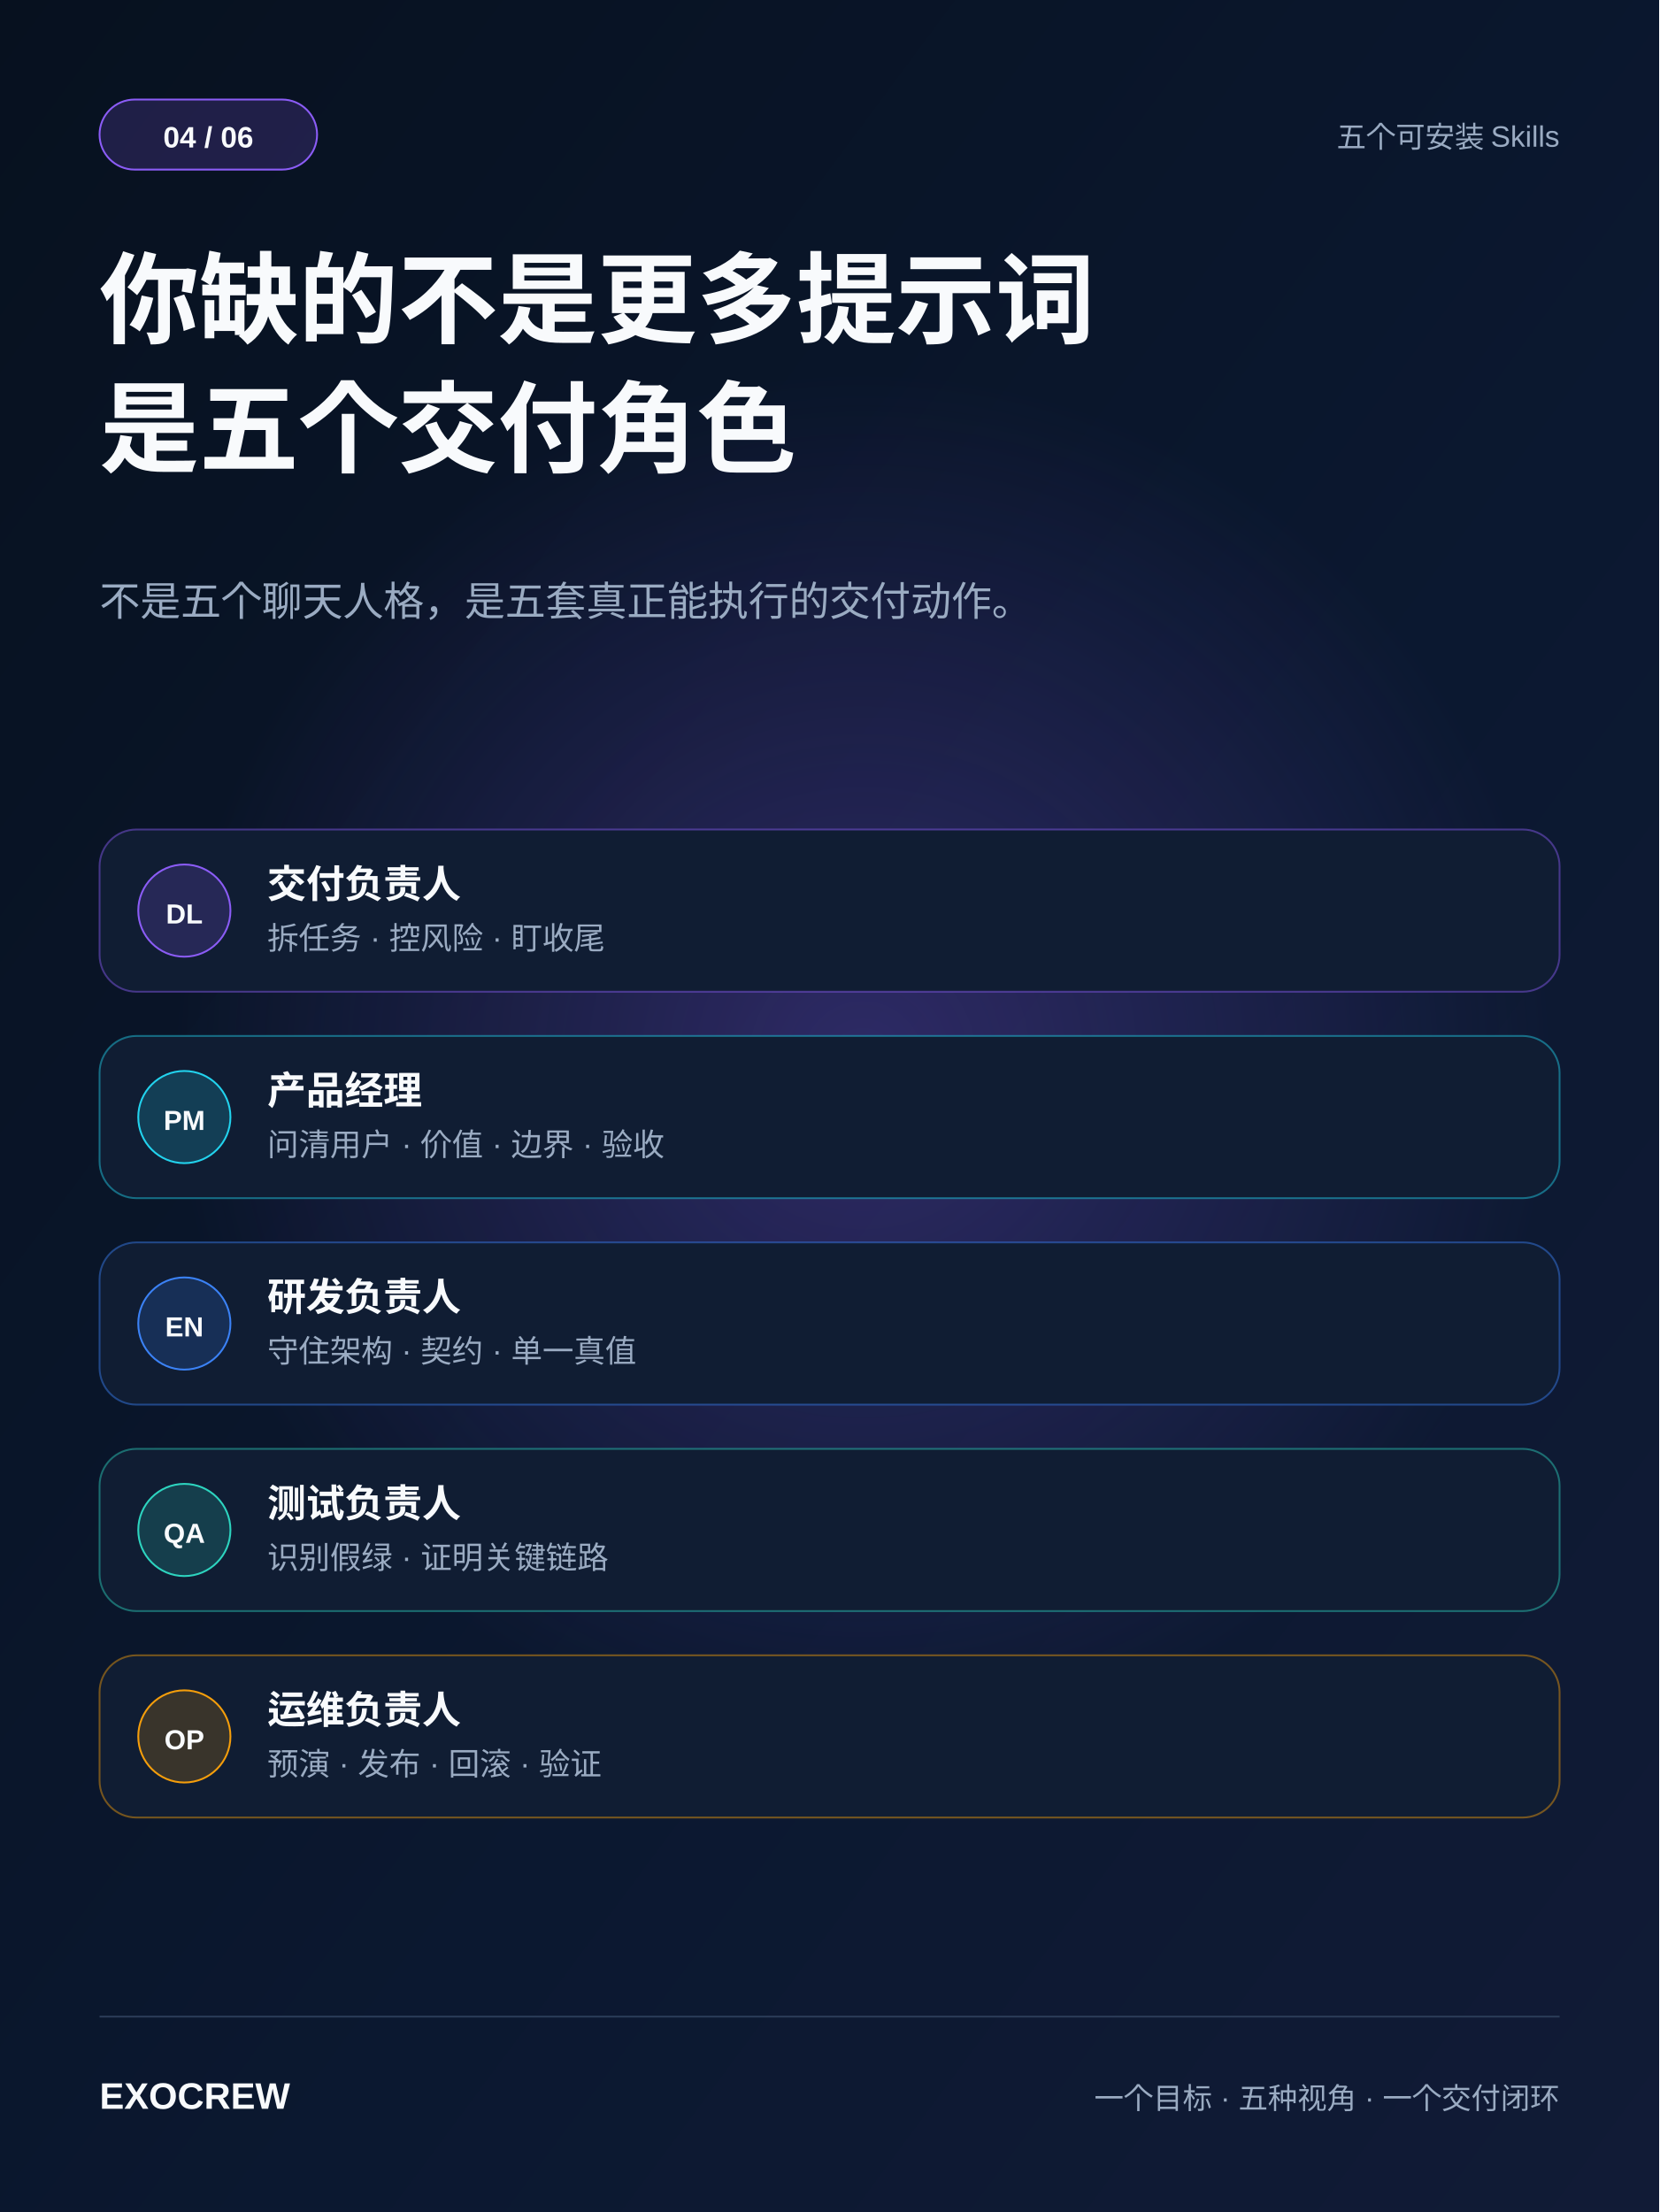
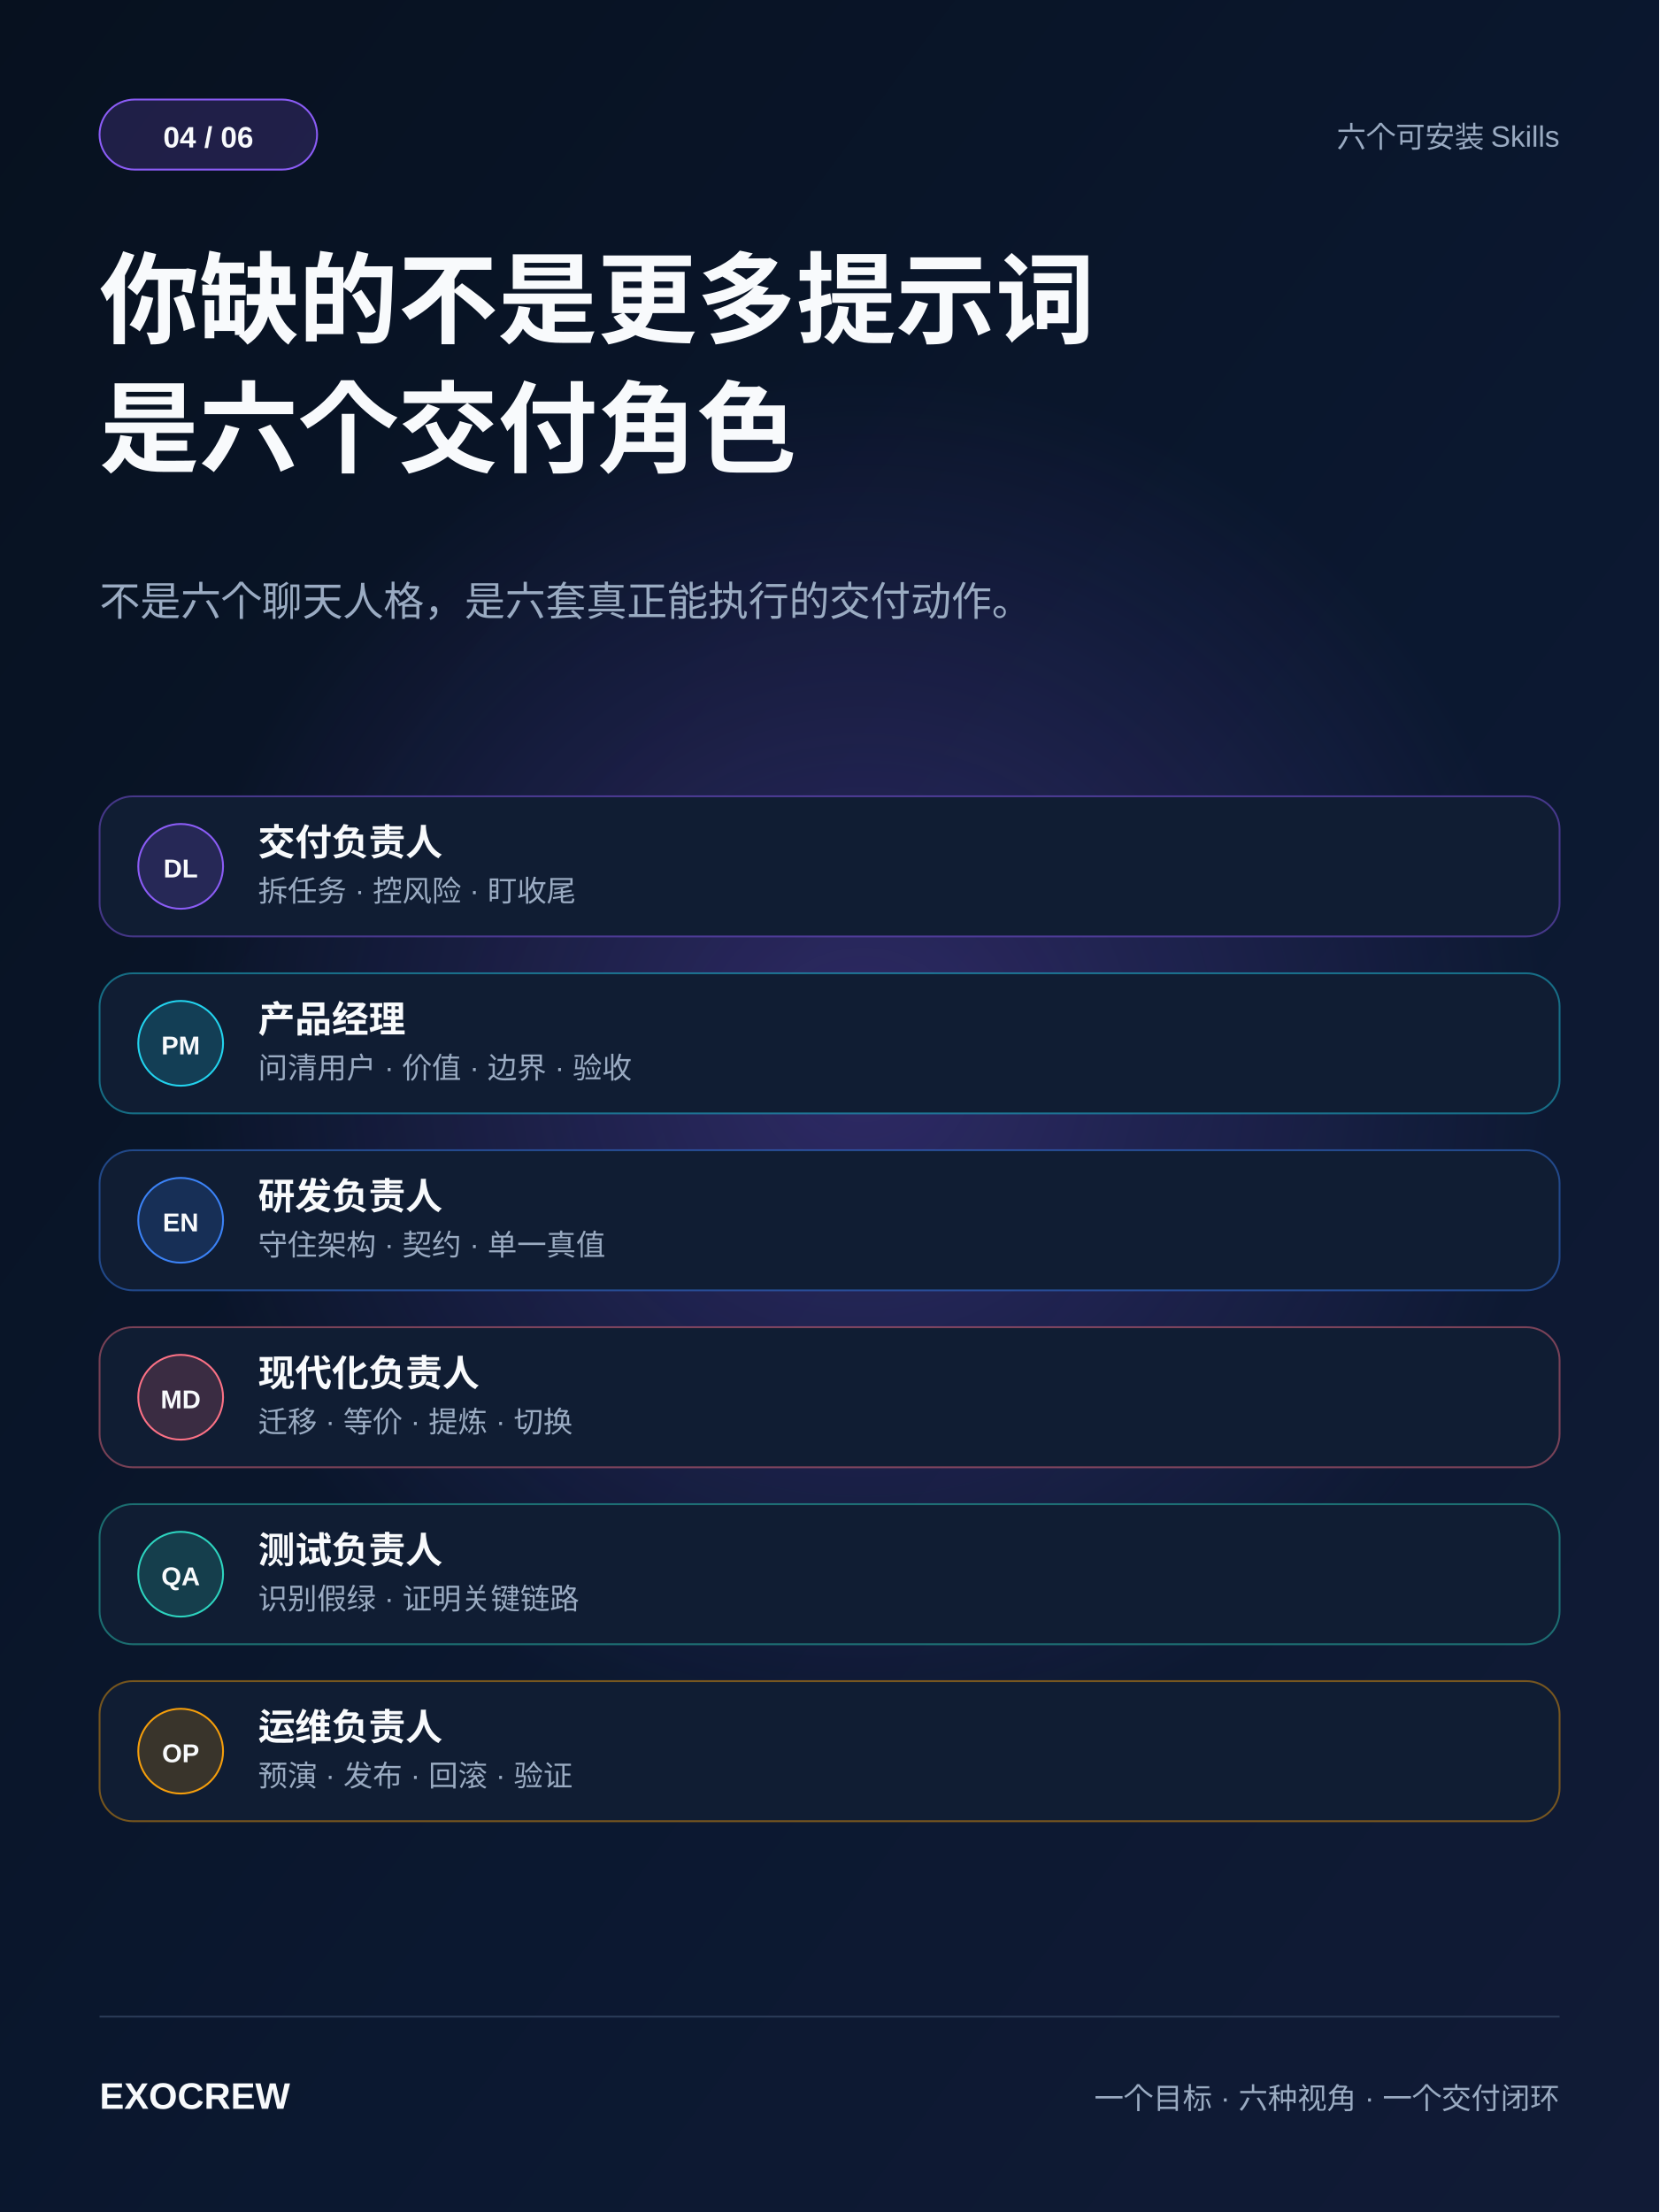
<svg xmlns="http://www.w3.org/2000/svg" width="900" height="1200" viewBox="0 0 900 1200" role="img" aria-labelledby="title desc">
  <defs>
    <linearGradient id="bg" x1="0" y1="0" x2="1" y2="1">
      <stop offset="0" stop-color="#07111f" />
      <stop offset="0.58" stop-color="#0b1830" />
      <stop offset="1" stop-color="#111b36" />
    </linearGradient>
    <radialGradient id="glow" cx="50%" cy="50%" r="50%">
      <stop offset="0" stop-color="#8b5cf6" stop-opacity="0.28" />
      <stop offset="1" stop-color="#8b5cf6" stop-opacity="0" />
    </radialGradient>
    <filter id="shadow" x="-20%" y="-20%" width="140%" height="140%">
      <feDropShadow dx="0" dy="12" stdDeviation="18" flood-color="#020617" flood-opacity="0.42" />
    </filter>
  </defs>
  <rect width="900" height="1200" rx="0" fill="url(#bg)" />
  <circle cx="468" cy="576" r="378" fill="url(#glow)" />
  <g font-family="-apple-system,BlinkMacSystemFont,'Segoe UI','PingFang SC','Microsoft YaHei',Arial,sans-serif">
    <rect x="54" y="54" width="118" height="38" rx="19" fill="#8b5cf6" fill-opacity="0.18" stroke="#8b5cf6" />
    <text x="113" y="80" fill="#f8fafc" font-size="16" font-weight="700" text-anchor="middle">04 / 06</text>
-     <text x="846" y="80" fill="#9aabc2" font-size="16" text-anchor="end">五个可安装 Skills</text>
+     <text x="846" y="80" fill="#9aabc2" font-size="16" text-anchor="end">六个可安装 Skills</text>
    <text x="54" y="182" fill="#f8fafc" font-size="54" font-weight="700" text-anchor="start">你缺的不是更多提示词</text>
-     <text x="54" y="252" fill="#f8fafc" font-size="54" font-weight="700" text-anchor="start">是五个交付角色</text>
-     <text x="54" y="334" fill="#9aabc2" font-size="22" font-weight="400" text-anchor="start">不是五个聊天人格，是五套真正能执行的交付动作。</text>
-     <rect x="54" y="450" width="792" height="88" rx="20" fill="#101d33" stroke="#8b5cf6" stroke-opacity="0.45" />
-     <circle cx="100" cy="494" r="25" fill="#8b5cf6" fill-opacity="0.18" stroke="#8b5cf6" />
-     <text x="100" y="501" fill="#f8fafc" font-size="15" font-weight="700" text-anchor="middle">DL</text>
-     <text x="145" y="487" fill="#f8fafc" font-size="21" font-weight="700">交付负责人</text>
-     <text x="145" y="515" fill="#9aabc2" font-size="17">拆任务 · 控风险 · 盯收尾</text>
-     <rect x="54" y="562" width="792" height="88" rx="20" fill="#101d33" stroke="#22d3ee" stroke-opacity="0.45" />
-     <circle cx="100" cy="606" r="25" fill="#22d3ee" fill-opacity="0.18" stroke="#22d3ee" />
-     <text x="100" y="613" fill="#f8fafc" font-size="15" font-weight="700" text-anchor="middle">PM</text>
-     <text x="145" y="599" fill="#f8fafc" font-size="21" font-weight="700">产品经理</text>
-     <text x="145" y="627" fill="#9aabc2" font-size="17">问清用户 · 价值 · 边界 · 验收</text>
-     <rect x="54" y="674" width="792" height="88" rx="20" fill="#101d33" stroke="#3b82f6" stroke-opacity="0.45" />
-     <circle cx="100" cy="718" r="25" fill="#3b82f6" fill-opacity="0.18" stroke="#3b82f6" />
-     <text x="100" y="725" fill="#f8fafc" font-size="15" font-weight="700" text-anchor="middle">EN</text>
-     <text x="145" y="711" fill="#f8fafc" font-size="21" font-weight="700">研发负责人</text>
-     <text x="145" y="739" fill="#9aabc2" font-size="17">守住架构 · 契约 · 单一真值</text>
-     <rect x="54" y="786" width="792" height="88" rx="20" fill="#101d33" stroke="#2dd4bf" stroke-opacity="0.45" />
-     <circle cx="100" cy="830" r="25" fill="#2dd4bf" fill-opacity="0.18" stroke="#2dd4bf" />
-     <text x="100" y="837" fill="#f8fafc" font-size="15" font-weight="700" text-anchor="middle">QA</text>
-     <text x="145" y="823" fill="#f8fafc" font-size="21" font-weight="700">测试负责人</text>
-     <text x="145" y="851" fill="#9aabc2" font-size="17">识别假绿 · 证明关键链路</text>
-     <rect x="54" y="898" width="792" height="88" rx="20" fill="#101d33" stroke="#f59e0b" stroke-opacity="0.45" />
-     <circle cx="100" cy="942" r="25" fill="#f59e0b" fill-opacity="0.18" stroke="#f59e0b" />
-     <text x="100" y="949" fill="#f8fafc" font-size="15" font-weight="700" text-anchor="middle">OP</text>
-     <text x="145" y="935" fill="#f8fafc" font-size="21" font-weight="700">运维负责人</text>
-     <text x="145" y="963" fill="#9aabc2" font-size="17">预演 · 发布 · 回滚 · 验证</text>
+     <text x="54" y="252" fill="#f8fafc" font-size="54" font-weight="700" text-anchor="start">是六个交付角色</text>
+     <text x="54" y="334" fill="#9aabc2" font-size="22" font-weight="400" text-anchor="start">不是六个聊天人格，是六套真正能执行的交付动作。</text>
+     <rect x="54" y="432" width="792" height="76" rx="18" fill="#101d33" stroke="#8b5cf6" stroke-opacity="0.45" />
+     <circle cx="98" cy="470" r="23" fill="#8b5cf6" fill-opacity="0.18" stroke="#8b5cf6" />
+     <text x="98" y="476" fill="#f8fafc" font-size="14" font-weight="700" text-anchor="middle">DL</text>
+     <text x="140" y="464" fill="#f8fafc" font-size="20" font-weight="700">交付负责人</text>
+     <text x="140" y="489" fill="#9aabc2" font-size="16">拆任务 · 控风险 · 盯收尾</text>
+     <rect x="54" y="528" width="792" height="76" rx="18" fill="#101d33" stroke="#22d3ee" stroke-opacity="0.45" />
+     <circle cx="98" cy="566" r="23" fill="#22d3ee" fill-opacity="0.18" stroke="#22d3ee" />
+     <text x="98" y="572" fill="#f8fafc" font-size="14" font-weight="700" text-anchor="middle">PM</text>
+     <text x="140" y="560" fill="#f8fafc" font-size="20" font-weight="700">产品经理</text>
+     <text x="140" y="585" fill="#9aabc2" font-size="16">问清用户 · 价值 · 边界 · 验收</text>
+     <rect x="54" y="624" width="792" height="76" rx="18" fill="#101d33" stroke="#3b82f6" stroke-opacity="0.45" />
+     <circle cx="98" cy="662" r="23" fill="#3b82f6" fill-opacity="0.18" stroke="#3b82f6" />
+     <text x="98" y="668" fill="#f8fafc" font-size="14" font-weight="700" text-anchor="middle">EN</text>
+     <text x="140" y="656" fill="#f8fafc" font-size="20" font-weight="700">研发负责人</text>
+     <text x="140" y="681" fill="#9aabc2" font-size="16">守住架构 · 契约 · 单一真值</text>
+     <rect x="54" y="720" width="792" height="76" rx="18" fill="#101d33" stroke="#fb7185" stroke-opacity="0.45" />
+     <circle cx="98" cy="758" r="23" fill="#fb7185" fill-opacity="0.18" stroke="#fb7185" />
+     <text x="98" y="764" fill="#f8fafc" font-size="14" font-weight="700" text-anchor="middle">MD</text>
+     <text x="140" y="752" fill="#f8fafc" font-size="20" font-weight="700">现代化负责人</text>
+     <text x="140" y="777" fill="#9aabc2" font-size="16">迁移 · 等价 · 提炼 · 切换</text>
+     <rect x="54" y="816" width="792" height="76" rx="18" fill="#101d33" stroke="#2dd4bf" stroke-opacity="0.45" />
+     <circle cx="98" cy="854" r="23" fill="#2dd4bf" fill-opacity="0.18" stroke="#2dd4bf" />
+     <text x="98" y="860" fill="#f8fafc" font-size="14" font-weight="700" text-anchor="middle">QA</text>
+     <text x="140" y="848" fill="#f8fafc" font-size="20" font-weight="700">测试负责人</text>
+     <text x="140" y="873" fill="#9aabc2" font-size="16">识别假绿 · 证明关键链路</text>
+     <rect x="54" y="912" width="792" height="76" rx="18" fill="#101d33" stroke="#f59e0b" stroke-opacity="0.45" />
+     <circle cx="98" cy="950" r="23" fill="#f59e0b" fill-opacity="0.18" stroke="#f59e0b" />
+     <text x="98" y="956" fill="#f8fafc" font-size="14" font-weight="700" text-anchor="middle">OP</text>
+     <text x="140" y="944" fill="#f8fafc" font-size="20" font-weight="700">运维负责人</text>
+     <text x="140" y="969" fill="#9aabc2" font-size="16">预演 · 发布 · 回滚 · 验证</text>
    <line x1="54" y1="1094" x2="846" y2="1094" stroke="#2a3b57" />
    <text x="54" y="1144" fill="#f8fafc" font-size="20" font-weight="700">EXOCREW</text>
-     <text x="846" y="1144" fill="#9aabc2" font-size="16" text-anchor="end">一个目标 · 五种视角 · 一个交付闭环</text>
+     <text x="846" y="1144" fill="#9aabc2" font-size="16" text-anchor="end">一个目标 · 六种视角 · 一个交付闭环</text>
  </g>
</svg>
